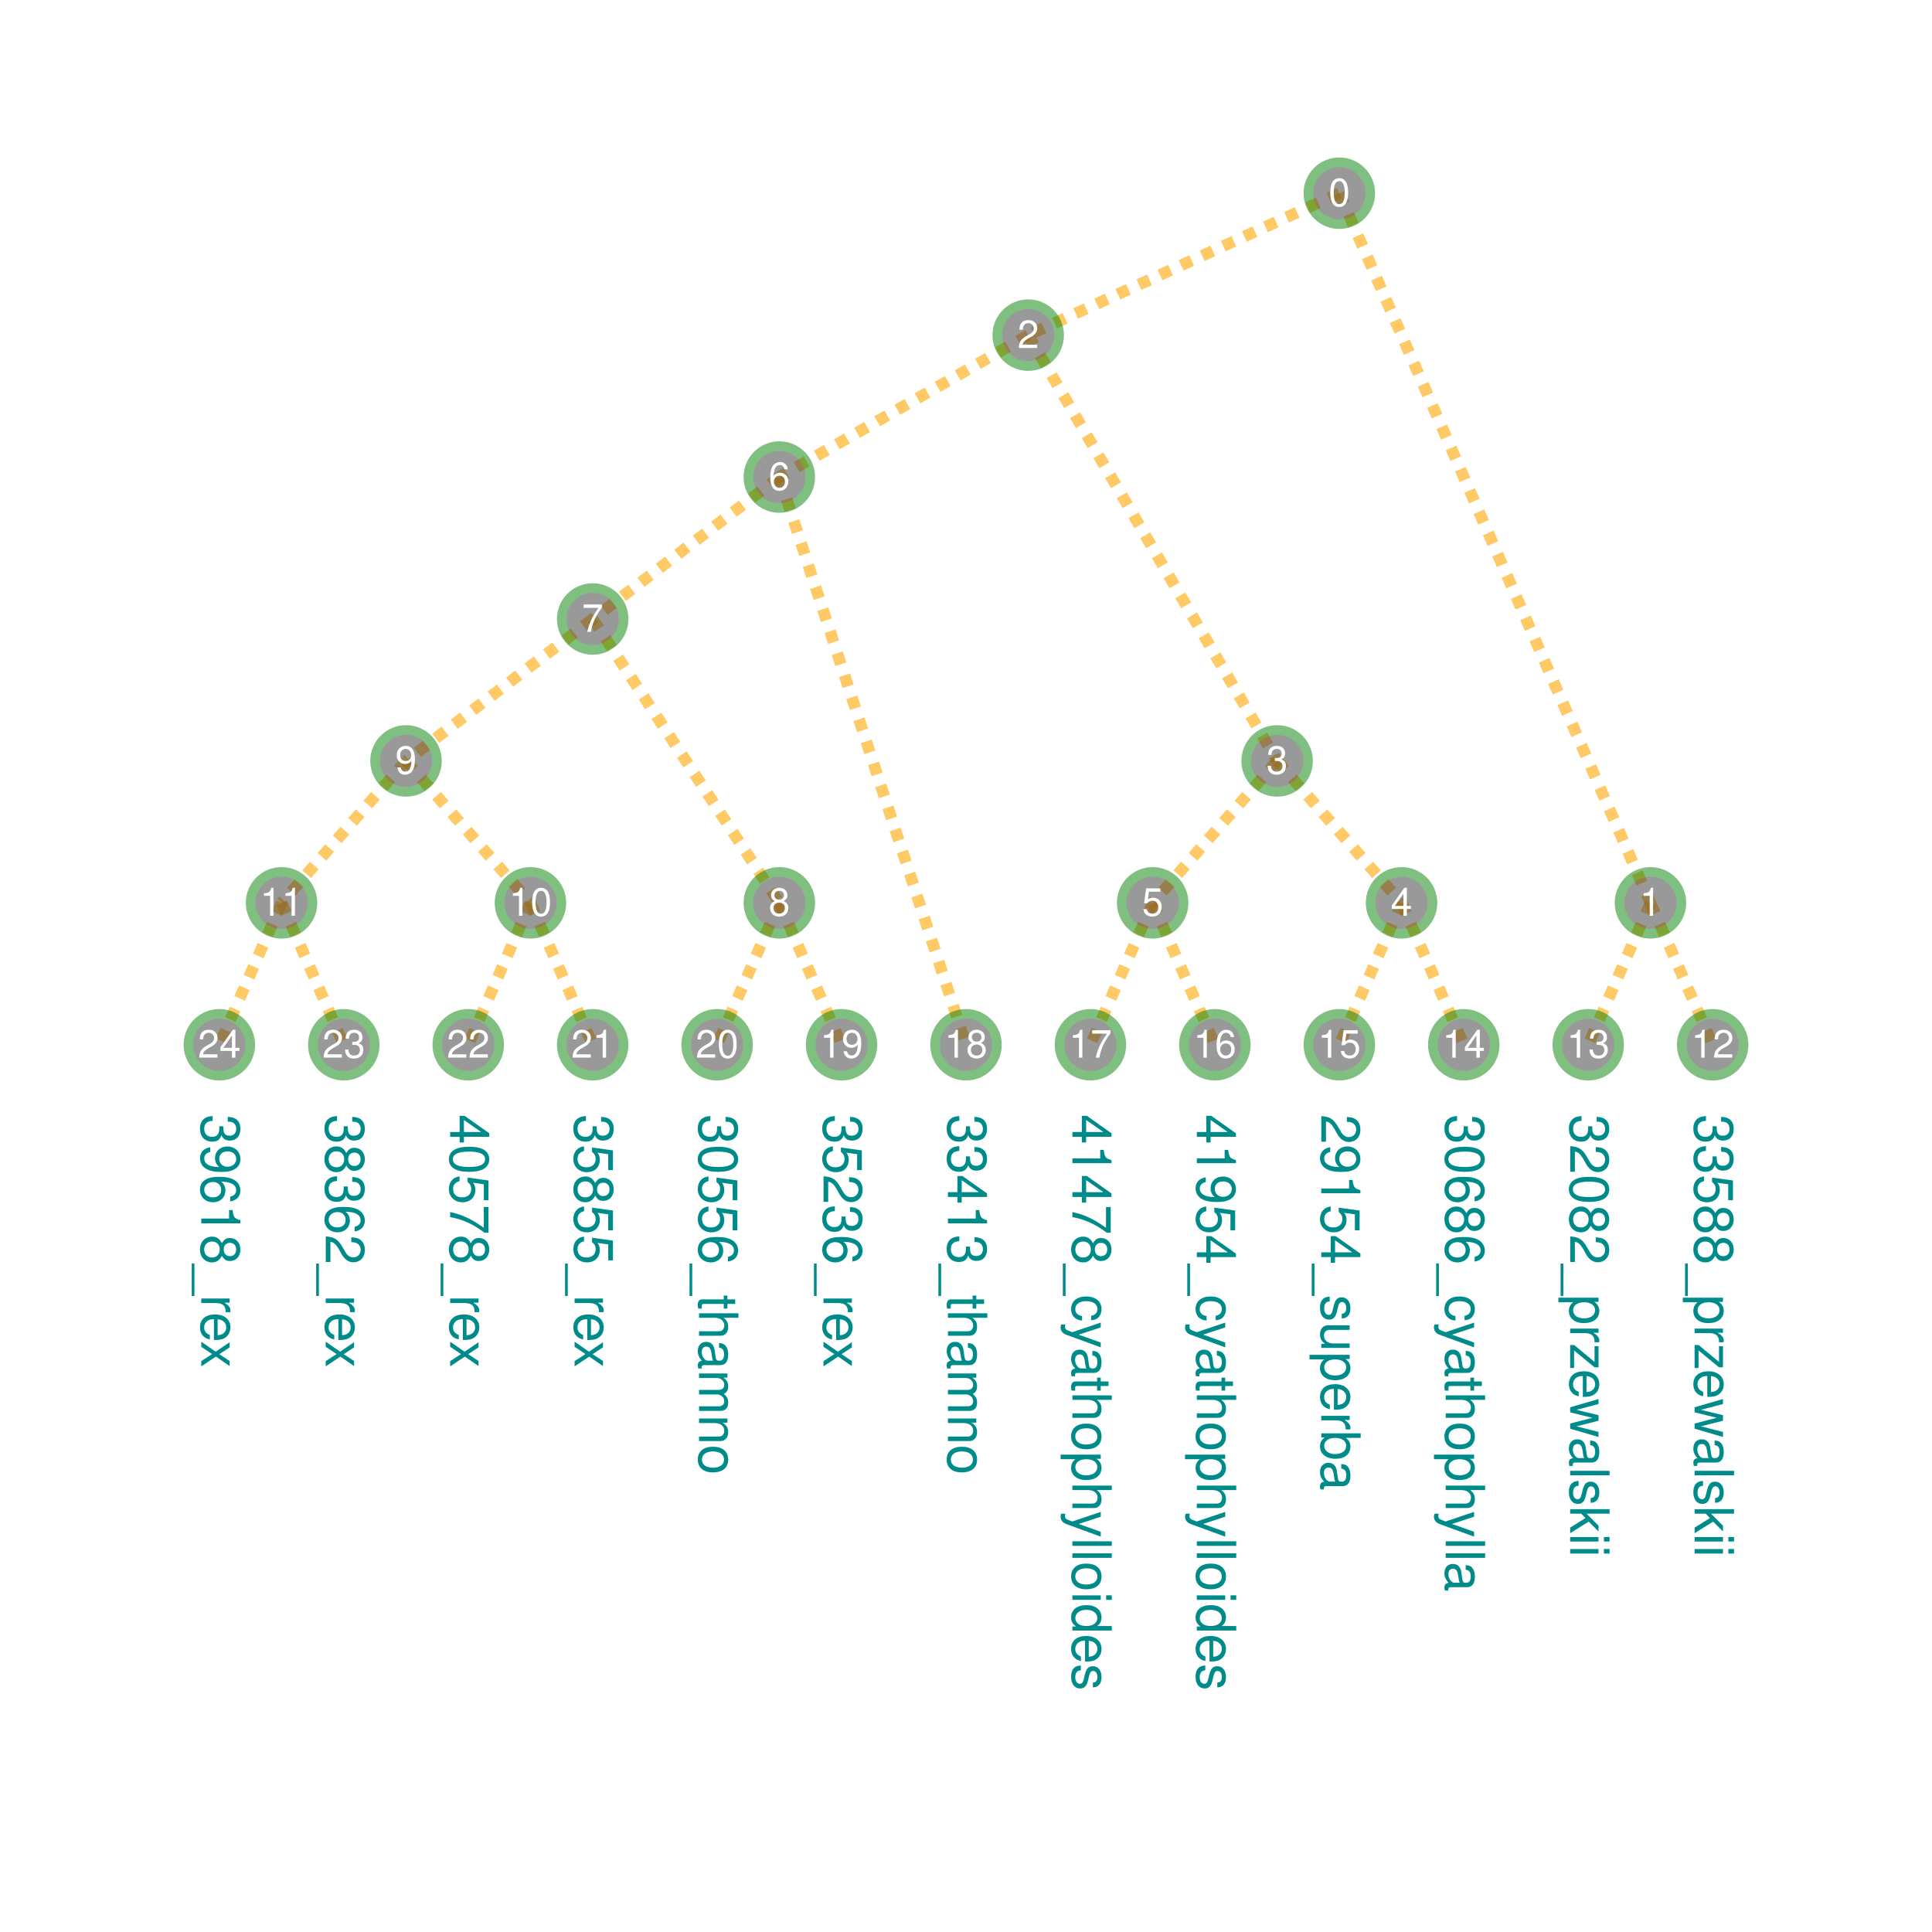
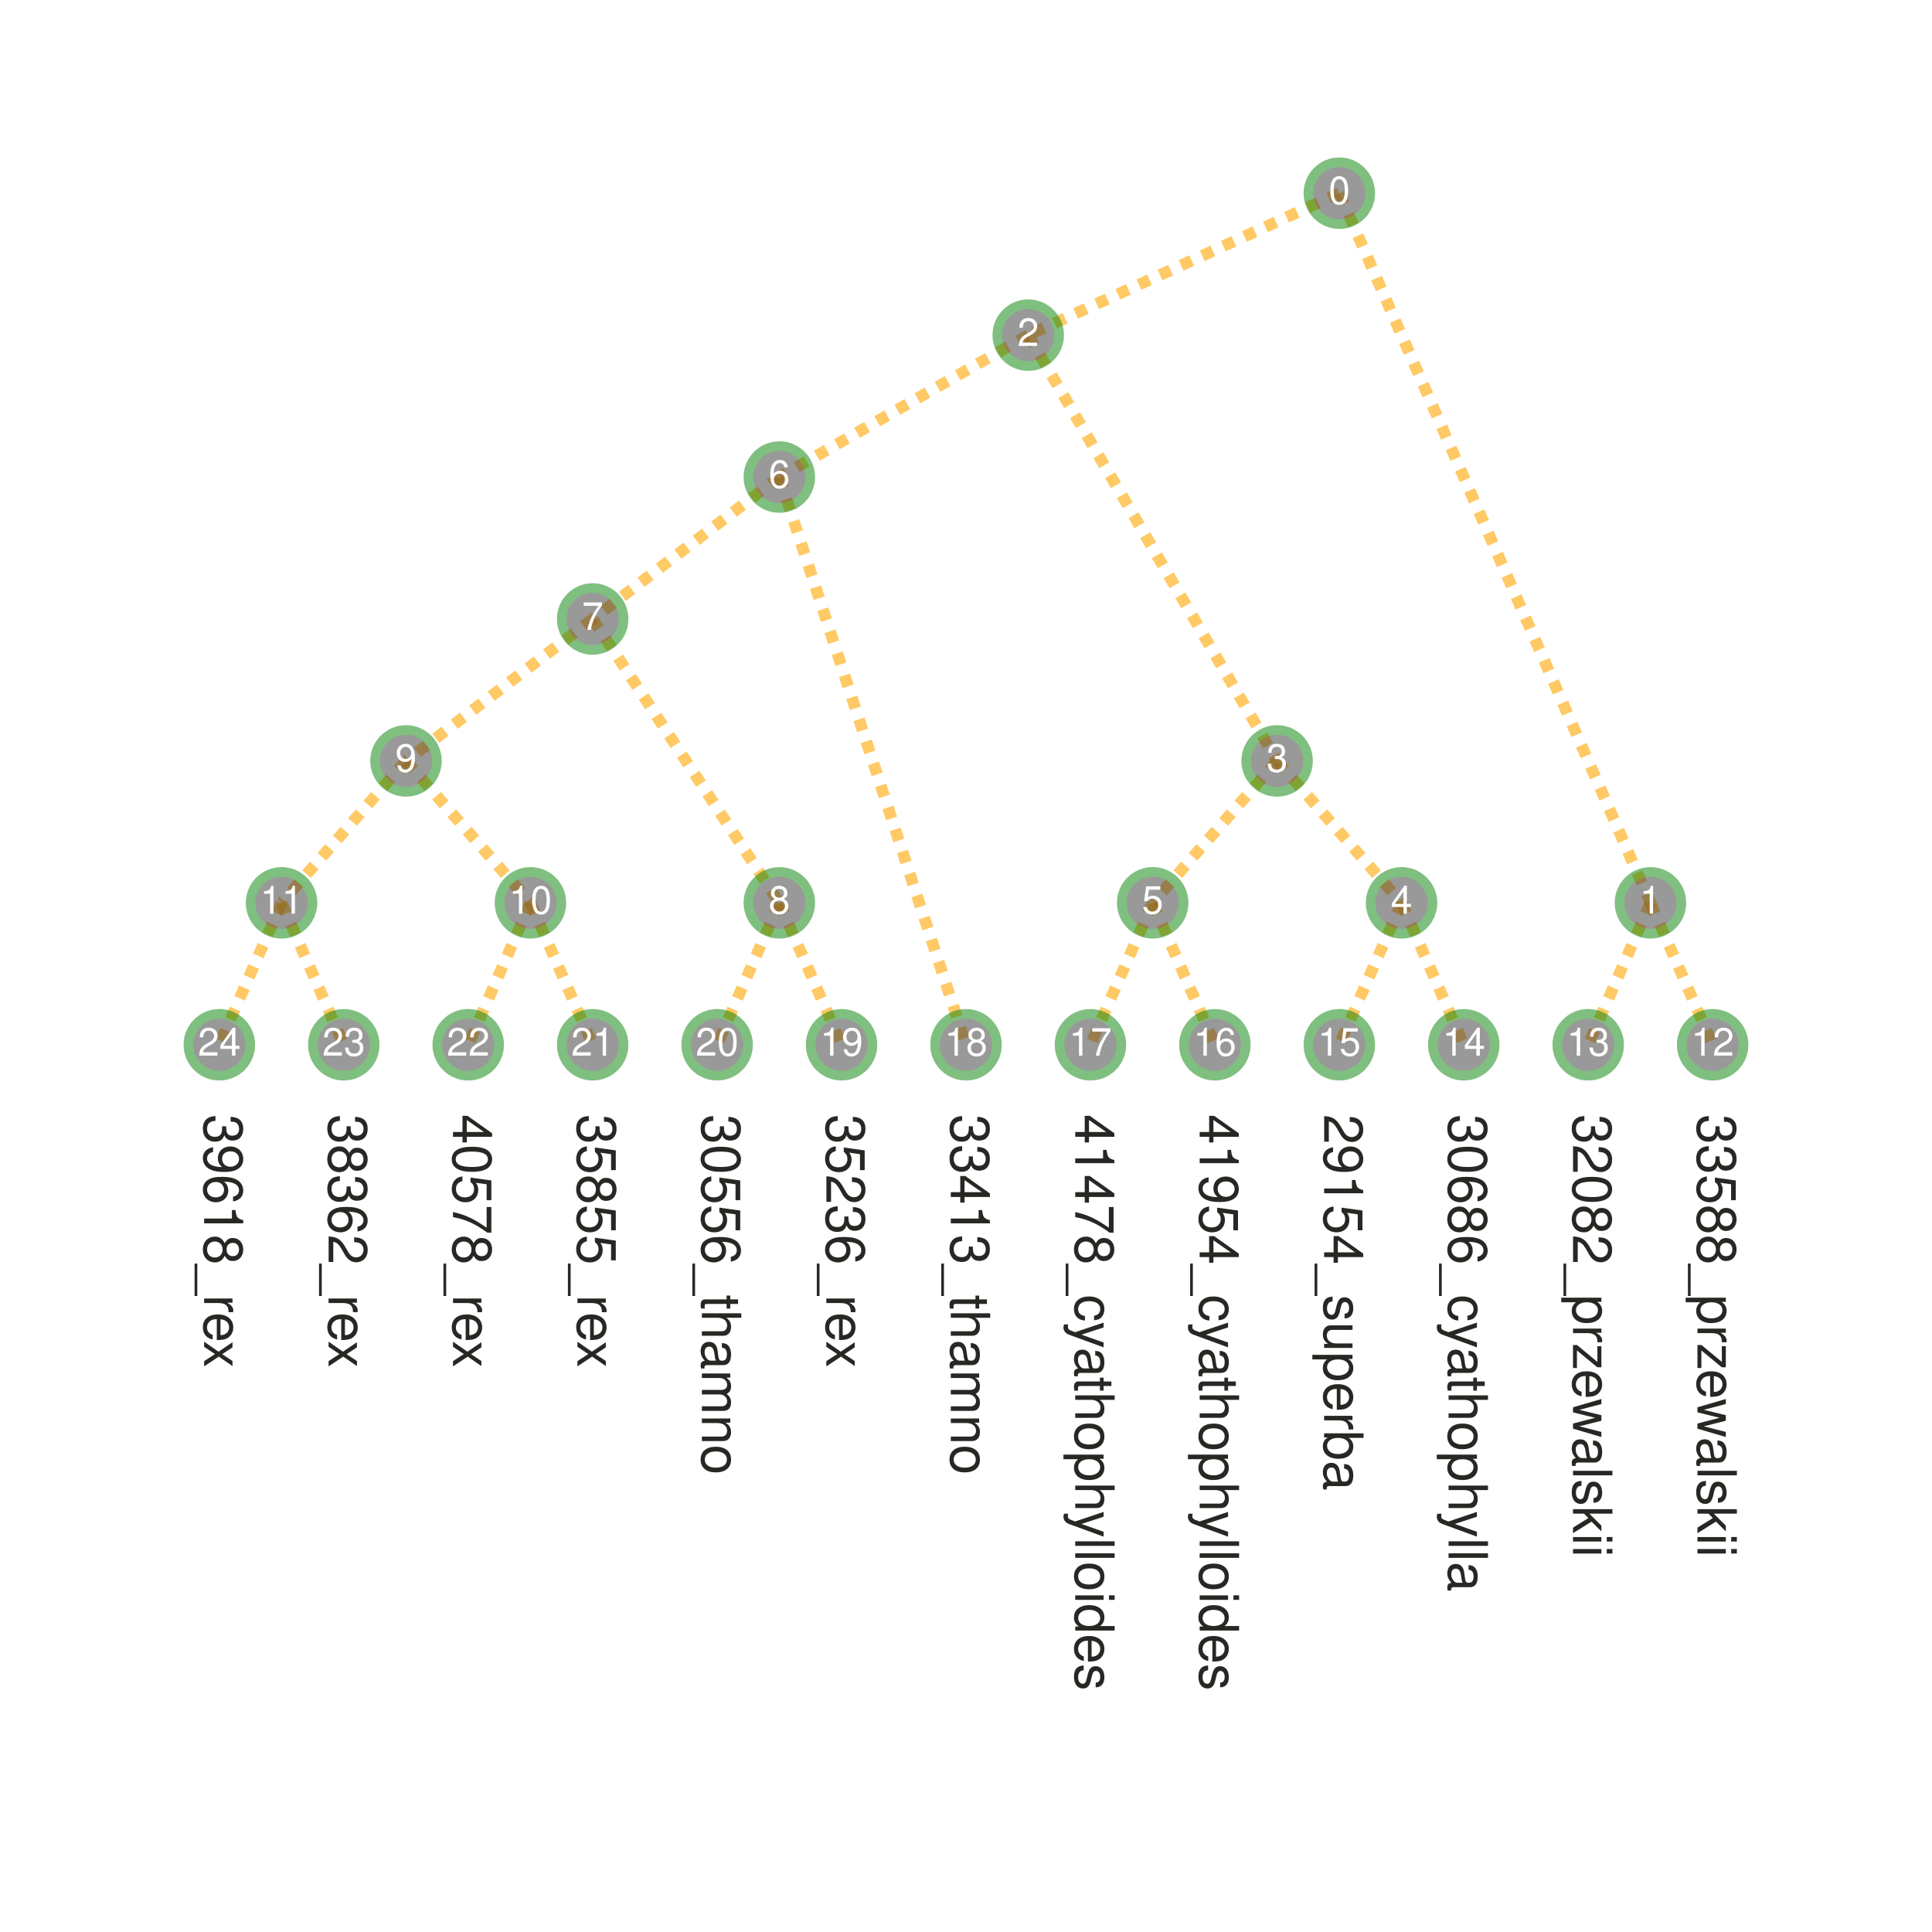
- <svg xmlns="http://www.w3.org/2000/svg" class="toyplot-canvas-Canvas" height="500.0px" id="t4f5676132d3940ae9abbe629edefe603" preserveAspectRatio="xMidYMid meet" style="background-color:transparent;fill:rgb(16.1%,15.3%,14.1%);fill-opacity:1.0;font-family:Helvetica;font-size:12px;opacity:1.0;stroke:rgb(16.1%,15.3%,14.1%);stroke-opacity:1.0;stroke-width:1.0" viewBox="0 0 500.0 500.0" width="500.0px">
-   <g class="toyplot-coordinates-Cartesian" id="t964a053c460a4c8280c3d185532a47cd">
-     <clipPath id="t2f0d55402de04ffe9d15c4ac66b941a8">
+ <svg xmlns="http://www.w3.org/2000/svg" class="toyplot-canvas-Canvas" height="500.0px" id="tda6a024bb06247b5b6b269a3a94b90dc" preserveAspectRatio="xMidYMid meet" style="background-color:transparent;fill:rgb(16.1%,15.3%,14.1%);fill-opacity:1.0;font-family:Helvetica;font-size:12px;opacity:1.0;stroke:rgb(16.1%,15.3%,14.1%);stroke-opacity:1.0;stroke-width:1.0" viewBox="0 0 500.0 500.0" width="500.0px">
+   <g class="toyplot-coordinates-Cartesian" id="t9727f0e5ef9149069e61d47101b360a4">
+     <clipPath id="te9cd9ebce43e4e86978fad9f0b60437b">
      <rect height="420.0" width="420.0" x="40.0" y="40.0" />
    </clipPath>
-     <g clip-path="url(#t2f0d55402de04ffe9d15c4ac66b941a8)">
-       <g class="toyplot-mark-Graph" id="tb5225aad3ff04fedbc532aa93afc752e">
+     <g clip-path="url(#te9cd9ebce43e4e86978fad9f0b60437b)">
+       <g class="toyplot-mark-Graph" id="tb538f015c7834d418c665e634c115823">
        <g class="toyplot-Edges">
          <path d="M 427.134 233.655 L 443.237 270.386" style="fill:none;stroke:rgb(100%,64.7%,0%);stroke-dasharray:3,3;stroke-opacity:0.6;stroke-width:3" />
          <path d="M 427.134 233.655 L 411.031 270.386" style="fill:none;stroke:rgb(100%,64.7%,0%);stroke-dasharray:3,3;stroke-opacity:0.6;stroke-width:3" />
          <path d="M 346.618 50.0 L 427.134 233.655" style="fill:none;stroke:rgb(100%,64.7%,0%);stroke-dasharray:3,3;stroke-opacity:0.6;stroke-width:3" />
          <path d="M 362.721 233.655 L 378.824 270.386" style="fill:none;stroke:rgb(100%,64.7%,0%);stroke-dasharray:3,3;stroke-opacity:0.6;stroke-width:3" />
          <path d="M 362.721 233.655 L 346.618 270.386" style="fill:none;stroke:rgb(100%,64.7%,0%);stroke-dasharray:3,3;stroke-opacity:0.6;stroke-width:3" />
          <path d="M 330.515 196.924 L 362.721 233.655" style="fill:none;stroke:rgb(100%,64.7%,0%);stroke-dasharray:3,3;stroke-opacity:0.6;stroke-width:3" />
          <path d="M 298.309 233.655 L 314.412 270.386" style="fill:none;stroke:rgb(100%,64.7%,0%);stroke-dasharray:3,3;stroke-opacity:0.6;stroke-width:3" />
          <path d="M 298.309 233.655 L 282.206 270.386" style="fill:none;stroke:rgb(100%,64.7%,0%);stroke-dasharray:3,3;stroke-opacity:0.6;stroke-width:3" />
          <path d="M 330.515 196.924 L 298.309 233.655" style="fill:none;stroke:rgb(100%,64.7%,0%);stroke-dasharray:3,3;stroke-opacity:0.6;stroke-width:3" />
          <path d="M 266.103 86.731 L 330.515 196.924" style="fill:none;stroke:rgb(100%,64.7%,0%);stroke-dasharray:3,3;stroke-opacity:0.6;stroke-width:3" />
          <path d="M 201.691 123.462 L 250.0 270.386" style="fill:none;stroke:rgb(100%,64.7%,0%);stroke-dasharray:3,3;stroke-opacity:0.6;stroke-width:3" />
          <path d="M 201.691 233.655 L 217.794 270.386" style="fill:none;stroke:rgb(100%,64.7%,0%);stroke-dasharray:3,3;stroke-opacity:0.6;stroke-width:3" />
          <path d="M 201.691 233.655 L 185.588 270.386" style="fill:none;stroke:rgb(100%,64.7%,0%);stroke-dasharray:3,3;stroke-opacity:0.6;stroke-width:3" />
          <path d="M 153.382 160.193 L 201.691 233.655" style="fill:none;stroke:rgb(100%,64.7%,0%);stroke-dasharray:3,3;stroke-opacity:0.6;stroke-width:3" />
          <path d="M 137.279 233.655 L 153.382 270.386" style="fill:none;stroke:rgb(100%,64.7%,0%);stroke-dasharray:3,3;stroke-opacity:0.6;stroke-width:3" />
          <path d="M 137.279 233.655 L 121.176 270.386" style="fill:none;stroke:rgb(100%,64.7%,0%);stroke-dasharray:3,3;stroke-opacity:0.6;stroke-width:3" />
          <path d="M 105.072 196.924 L 137.279 233.655" style="fill:none;stroke:rgb(100%,64.7%,0%);stroke-dasharray:3,3;stroke-opacity:0.6;stroke-width:3" />
          <path d="M 72.866 233.655 L 88.969 270.386" style="fill:none;stroke:rgb(100%,64.7%,0%);stroke-dasharray:3,3;stroke-opacity:0.6;stroke-width:3" />
          <path d="M 72.866 233.655 L 56.763 270.386" style="fill:none;stroke:rgb(100%,64.7%,0%);stroke-dasharray:3,3;stroke-opacity:0.6;stroke-width:3" />
          <path d="M 105.072 196.924 L 72.866 233.655" style="fill:none;stroke:rgb(100%,64.7%,0%);stroke-dasharray:3,3;stroke-opacity:0.6;stroke-width:3" />
          <path d="M 153.382 160.193 L 105.072 196.924" style="fill:none;stroke:rgb(100%,64.7%,0%);stroke-dasharray:3,3;stroke-opacity:0.6;stroke-width:3" />
          <path d="M 201.691 123.462 L 153.382 160.193" style="fill:none;stroke:rgb(100%,64.7%,0%);stroke-dasharray:3,3;stroke-opacity:0.6;stroke-width:3" />
          <path d="M 266.103 86.731 L 201.691 123.462" style="fill:none;stroke:rgb(100%,64.7%,0%);stroke-dasharray:3,3;stroke-opacity:0.6;stroke-width:3" />
          <path d="M 346.618 50.0 L 266.103 86.731" style="fill:none;stroke:rgb(100%,64.7%,0%);stroke-dasharray:3,3;stroke-opacity:0.6;stroke-width:3" />
        </g>
        <g class="toyplot-Vertices">
          <g class="toyplot-Datum" style="fill:rgb(20%,20%,20%);fill-opacity:1.0;opacity:0.5;stroke:rgb(0%,50.2%,0%);stroke-opacity:1.0;stroke-width:2.5">
            <circle cx="346.618" cy="50.0" r="8.0" />
          </g>
          <g class="toyplot-Datum" style="fill:rgb(20%,20%,20%);fill-opacity:1.0;opacity:0.5;stroke:rgb(0%,50.2%,0%);stroke-opacity:1.0;stroke-width:2.5">
            <circle cx="427.134" cy="233.655" r="8.0" />
          </g>
          <g class="toyplot-Datum" style="fill:rgb(20%,20%,20%);fill-opacity:1.0;opacity:0.5;stroke:rgb(0%,50.2%,0%);stroke-opacity:1.0;stroke-width:2.5">
            <circle cx="266.103" cy="86.731" r="8.0" />
          </g>
          <g class="toyplot-Datum" style="fill:rgb(20%,20%,20%);fill-opacity:1.0;opacity:0.5;stroke:rgb(0%,50.2%,0%);stroke-opacity:1.0;stroke-width:2.5">
            <circle cx="330.515" cy="196.924" r="8.0" />
          </g>
          <g class="toyplot-Datum" style="fill:rgb(20%,20%,20%);fill-opacity:1.0;opacity:0.5;stroke:rgb(0%,50.2%,0%);stroke-opacity:1.0;stroke-width:2.5">
            <circle cx="362.721" cy="233.655" r="8.0" />
          </g>
          <g class="toyplot-Datum" style="fill:rgb(20%,20%,20%);fill-opacity:1.0;opacity:0.5;stroke:rgb(0%,50.2%,0%);stroke-opacity:1.0;stroke-width:2.5">
            <circle cx="298.309" cy="233.655" r="8.0" />
          </g>
          <g class="toyplot-Datum" style="fill:rgb(20%,20%,20%);fill-opacity:1.0;opacity:0.5;stroke:rgb(0%,50.2%,0%);stroke-opacity:1.0;stroke-width:2.5">
            <circle cx="201.691" cy="123.462" r="8.0" />
          </g>
          <g class="toyplot-Datum" style="fill:rgb(20%,20%,20%);fill-opacity:1.0;opacity:0.5;stroke:rgb(0%,50.2%,0%);stroke-opacity:1.0;stroke-width:2.5">
            <circle cx="153.382" cy="160.193" r="8.0" />
          </g>
          <g class="toyplot-Datum" style="fill:rgb(20%,20%,20%);fill-opacity:1.0;opacity:0.5;stroke:rgb(0%,50.2%,0%);stroke-opacity:1.0;stroke-width:2.5">
            <circle cx="201.691" cy="233.655" r="8.0" />
          </g>
          <g class="toyplot-Datum" style="fill:rgb(20%,20%,20%);fill-opacity:1.0;opacity:0.5;stroke:rgb(0%,50.2%,0%);stroke-opacity:1.0;stroke-width:2.5">
            <circle cx="105.072" cy="196.924" r="8.0" />
          </g>
          <g class="toyplot-Datum" style="fill:rgb(20%,20%,20%);fill-opacity:1.0;opacity:0.5;stroke:rgb(0%,50.2%,0%);stroke-opacity:1.0;stroke-width:2.5">
            <circle cx="137.279" cy="233.655" r="8.0" />
          </g>
          <g class="toyplot-Datum" style="fill:rgb(20%,20%,20%);fill-opacity:1.0;opacity:0.5;stroke:rgb(0%,50.2%,0%);stroke-opacity:1.0;stroke-width:2.5">
            <circle cx="72.866" cy="233.655" r="8.0" />
          </g>
          <g class="toyplot-Datum" style="fill:rgb(20%,20%,20%);fill-opacity:1.0;opacity:0.5;stroke:rgb(0%,50.2%,0%);stroke-opacity:1.0;stroke-width:2.5">
            <circle cx="443.237" cy="270.386" r="8.0" />
          </g>
          <g class="toyplot-Datum" style="fill:rgb(20%,20%,20%);fill-opacity:1.0;opacity:0.5;stroke:rgb(0%,50.2%,0%);stroke-opacity:1.0;stroke-width:2.5">
            <circle cx="411.031" cy="270.386" r="8.0" />
          </g>
          <g class="toyplot-Datum" style="fill:rgb(20%,20%,20%);fill-opacity:1.0;opacity:0.5;stroke:rgb(0%,50.2%,0%);stroke-opacity:1.0;stroke-width:2.5">
            <circle cx="378.824" cy="270.386" r="8.0" />
          </g>
          <g class="toyplot-Datum" style="fill:rgb(20%,20%,20%);fill-opacity:1.0;opacity:0.5;stroke:rgb(0%,50.2%,0%);stroke-opacity:1.0;stroke-width:2.5">
            <circle cx="346.618" cy="270.386" r="8.0" />
          </g>
          <g class="toyplot-Datum" style="fill:rgb(20%,20%,20%);fill-opacity:1.0;opacity:0.5;stroke:rgb(0%,50.2%,0%);stroke-opacity:1.0;stroke-width:2.5">
            <circle cx="314.412" cy="270.386" r="8.0" />
          </g>
          <g class="toyplot-Datum" style="fill:rgb(20%,20%,20%);fill-opacity:1.0;opacity:0.5;stroke:rgb(0%,50.2%,0%);stroke-opacity:1.0;stroke-width:2.5">
            <circle cx="282.206" cy="270.386" r="8.0" />
          </g>
          <g class="toyplot-Datum" style="fill:rgb(20%,20%,20%);fill-opacity:1.0;opacity:0.5;stroke:rgb(0%,50.2%,0%);stroke-opacity:1.0;stroke-width:2.5">
            <circle cx="250" cy="270.386" r="8.0" />
          </g>
          <g class="toyplot-Datum" style="fill:rgb(20%,20%,20%);fill-opacity:1.0;opacity:0.5;stroke:rgb(0%,50.2%,0%);stroke-opacity:1.0;stroke-width:2.5">
            <circle cx="217.794" cy="270.386" r="8.0" />
          </g>
          <g class="toyplot-Datum" style="fill:rgb(20%,20%,20%);fill-opacity:1.0;opacity:0.5;stroke:rgb(0%,50.2%,0%);stroke-opacity:1.0;stroke-width:2.5">
            <circle cx="185.588" cy="270.386" r="8.0" />
          </g>
          <g class="toyplot-Datum" style="fill:rgb(20%,20%,20%);fill-opacity:1.0;opacity:0.5;stroke:rgb(0%,50.2%,0%);stroke-opacity:1.0;stroke-width:2.5">
            <circle cx="153.382" cy="270.386" r="8.0" />
          </g>
          <g class="toyplot-Datum" style="fill:rgb(20%,20%,20%);fill-opacity:1.0;opacity:0.5;stroke:rgb(0%,50.2%,0%);stroke-opacity:1.0;stroke-width:2.5">
            <circle cx="121.176" cy="270.386" r="8.0" />
          </g>
          <g class="toyplot-Datum" style="fill:rgb(20%,20%,20%);fill-opacity:1.0;opacity:0.5;stroke:rgb(0%,50.2%,0%);stroke-opacity:1.0;stroke-width:2.5">
            <circle cx="88.969" cy="270.386" r="8.0" />
          </g>
          <g class="toyplot-Datum" style="fill:rgb(20%,20%,20%);fill-opacity:1.0;opacity:0.5;stroke:rgb(0%,50.2%,0%);stroke-opacity:1.0;stroke-width:2.5">
            <circle cx="56.763" cy="270.386" r="8.0" />
          </g>
        </g>
        <g class="toyplot-Labels">
-           <text class="toyplot-Datum" style="dominant-baseline:middle;fill:rgb(100%,100%,100%);fill-opacity:1.0;font-size:10px;font-weight:normal;stroke:none;text-anchor:middle" transform="translate(346.6184,50.0)">
-             <tspan style="dominant-baseline:inherit">0</tspan>
-           </text>
-           <text class="toyplot-Datum" style="dominant-baseline:middle;fill:rgb(100%,100%,100%);fill-opacity:1.0;font-size:10px;font-weight:normal;stroke:none;text-anchor:middle" transform="translate(427.1337,233.6547)">
-             <tspan style="dominant-baseline:inherit">1</tspan>
-           </text>
-           <text class="toyplot-Datum" style="dominant-baseline:middle;fill:rgb(100%,100%,100%);fill-opacity:1.0;font-size:10px;font-weight:normal;stroke:none;text-anchor:middle" transform="translate(266.1031,86.73095)">
-             <tspan style="dominant-baseline:inherit">2</tspan>
-           </text>
-           <text class="toyplot-Datum" style="dominant-baseline:middle;fill:rgb(100%,100%,100%);fill-opacity:1.0;font-size:10px;font-weight:normal;stroke:none;text-anchor:middle" transform="translate(330.5153,196.9238)">
-             <tspan style="dominant-baseline:inherit">3</tspan>
-           </text>
-           <text class="toyplot-Datum" style="dominant-baseline:middle;fill:rgb(100%,100%,100%);fill-opacity:1.0;font-size:10px;font-weight:normal;stroke:none;text-anchor:middle" transform="translate(362.7214,233.6547)">
-             <tspan style="dominant-baseline:inherit">4</tspan>
-           </text>
-           <text class="toyplot-Datum" style="dominant-baseline:middle;fill:rgb(100%,100%,100%);fill-opacity:1.0;font-size:10px;font-weight:normal;stroke:none;text-anchor:middle" transform="translate(298.3092,233.6547)">
-             <tspan style="dominant-baseline:inherit">5</tspan>
-           </text>
-           <text class="toyplot-Datum" style="dominant-baseline:middle;fill:rgb(100%,100%,100%);fill-opacity:1.0;font-size:10px;font-weight:normal;stroke:none;text-anchor:middle" transform="translate(201.6908,123.4619)">
-             <tspan style="dominant-baseline:inherit">6</tspan>
-           </text>
-           <text class="toyplot-Datum" style="dominant-baseline:middle;fill:rgb(100%,100%,100%);fill-opacity:1.0;font-size:10px;font-weight:normal;stroke:none;text-anchor:middle" transform="translate(153.3816,160.1928)">
-             <tspan style="dominant-baseline:inherit">7</tspan>
-           </text>
-           <text class="toyplot-Datum" style="dominant-baseline:middle;fill:rgb(100%,100%,100%);fill-opacity:1.0;font-size:10px;font-weight:normal;stroke:none;text-anchor:middle" transform="translate(201.6908,233.6547)">
-             <tspan style="dominant-baseline:inherit">8</tspan>
-           </text>
-           <text class="toyplot-Datum" style="dominant-baseline:middle;fill:rgb(100%,100%,100%);fill-opacity:1.0;font-size:10px;font-weight:normal;stroke:none;text-anchor:middle" transform="translate(105.0725,196.9238)">
-             <tspan style="dominant-baseline:inherit">9</tspan>
-           </text>
-           <text class="toyplot-Datum" style="dominant-baseline:middle;fill:rgb(100%,100%,100%);fill-opacity:1.0;font-size:10px;font-weight:normal;stroke:none;text-anchor:middle" transform="translate(137.2786,233.6547)">
-             <tspan style="dominant-baseline:inherit">10</tspan>
-           </text>
-           <text class="toyplot-Datum" style="dominant-baseline:middle;fill:rgb(100%,100%,100%);fill-opacity:1.0;font-size:10px;font-weight:normal;stroke:none;text-anchor:middle" transform="translate(72.86634,233.6547)">
-             <tspan style="dominant-baseline:inherit">11</tspan>
-           </text>
-           <text class="toyplot-Datum" style="dominant-baseline:middle;fill:rgb(100%,100%,100%);fill-opacity:1.0;font-size:10px;font-weight:normal;stroke:none;text-anchor:middle" transform="translate(443.2367,270.3857)">
-             <tspan style="dominant-baseline:inherit">12</tspan>
-           </text>
-           <text class="toyplot-Datum" style="dominant-baseline:middle;fill:rgb(100%,100%,100%);fill-opacity:1.0;font-size:10px;font-weight:normal;stroke:none;text-anchor:middle" transform="translate(411.0306,270.3857)">
-             <tspan style="dominant-baseline:inherit">13</tspan>
-           </text>
-           <text class="toyplot-Datum" style="dominant-baseline:middle;fill:rgb(100%,100%,100%);fill-opacity:1.0;font-size:10px;font-weight:normal;stroke:none;text-anchor:middle" transform="translate(378.8245,270.3857)">
-             <tspan style="dominant-baseline:inherit">14</tspan>
-           </text>
-           <text class="toyplot-Datum" style="dominant-baseline:middle;fill:rgb(100%,100%,100%);fill-opacity:1.0;font-size:10px;font-weight:normal;stroke:none;text-anchor:middle" transform="translate(346.6184,270.3857)">
-             <tspan style="dominant-baseline:inherit">15</tspan>
-           </text>
-           <text class="toyplot-Datum" style="dominant-baseline:middle;fill:rgb(100%,100%,100%);fill-opacity:1.0;font-size:10px;font-weight:normal;stroke:none;text-anchor:middle" transform="translate(314.4122,270.3857)">
-             <tspan style="dominant-baseline:inherit">16</tspan>
-           </text>
-           <text class="toyplot-Datum" style="dominant-baseline:middle;fill:rgb(100%,100%,100%);fill-opacity:1.0;font-size:10px;font-weight:normal;stroke:none;text-anchor:middle" transform="translate(282.2061,270.3857)">
-             <tspan style="dominant-baseline:inherit">17</tspan>
-           </text>
-           <text class="toyplot-Datum" style="dominant-baseline:middle;fill:rgb(100%,100%,100%);fill-opacity:1.0;font-size:10px;font-weight:normal;stroke:none;text-anchor:middle" transform="translate(250,270.3857)">
-             <tspan style="dominant-baseline:inherit">18</tspan>
-           </text>
-           <text class="toyplot-Datum" style="dominant-baseline:middle;fill:rgb(100%,100%,100%);fill-opacity:1.0;font-size:10px;font-weight:normal;stroke:none;text-anchor:middle" transform="translate(217.7939,270.3857)">
-             <tspan style="dominant-baseline:inherit">19</tspan>
-           </text>
-           <text class="toyplot-Datum" style="dominant-baseline:middle;fill:rgb(100%,100%,100%);fill-opacity:1.0;font-size:10px;font-weight:normal;stroke:none;text-anchor:middle" transform="translate(185.5878,270.3857)">
-             <tspan style="dominant-baseline:inherit">20</tspan>
-           </text>
-           <text class="toyplot-Datum" style="dominant-baseline:middle;fill:rgb(100%,100%,100%);fill-opacity:1.0;font-size:10px;font-weight:normal;stroke:none;text-anchor:middle" transform="translate(153.3816,270.3857)">
-             <tspan style="dominant-baseline:inherit">21</tspan>
-           </text>
-           <text class="toyplot-Datum" style="dominant-baseline:middle;fill:rgb(100%,100%,100%);fill-opacity:1.0;font-size:10px;font-weight:normal;stroke:none;text-anchor:middle" transform="translate(121.1755,270.3857)">
-             <tspan style="dominant-baseline:inherit">22</tspan>
-           </text>
-           <text class="toyplot-Datum" style="dominant-baseline:middle;fill:rgb(100%,100%,100%);fill-opacity:1.0;font-size:10px;font-weight:normal;stroke:none;text-anchor:middle" transform="translate(88.9694,270.3857)">
-             <tspan style="dominant-baseline:inherit">23</tspan>
-           </text>
-           <text class="toyplot-Datum" style="dominant-baseline:middle;fill:rgb(100%,100%,100%);fill-opacity:1.0;font-size:10px;font-weight:normal;stroke:none;text-anchor:middle" transform="translate(56.76329,270.3857)">
-             <tspan style="dominant-baseline:inherit">24</tspan>
+           <text class="toyplot-Datum" style="fill:rgb(100%,100%,100%);fill-opacity:1.0;font-weight:normal;stroke:none;text-anchor:middle" transform="translate(346.6184,50.0)translate(0,2.8125)">
+             <tspan style="font-size:10.0px">0</tspan>
+           </text>
+           <text class="toyplot-Datum" style="fill:rgb(100%,100%,100%);fill-opacity:1.0;font-weight:normal;stroke:none;text-anchor:middle" transform="translate(427.1337,233.6547)translate(0,2.8125)">
+             <tspan style="font-size:10.0px">1</tspan>
+           </text>
+           <text class="toyplot-Datum" style="fill:rgb(100%,100%,100%);fill-opacity:1.0;font-weight:normal;stroke:none;text-anchor:middle" transform="translate(266.1031,86.73095)translate(0,2.8125)">
+             <tspan style="font-size:10.0px">2</tspan>
+           </text>
+           <text class="toyplot-Datum" style="fill:rgb(100%,100%,100%);fill-opacity:1.0;font-weight:normal;stroke:none;text-anchor:middle" transform="translate(330.5153,196.9238)translate(0,2.8125)">
+             <tspan style="font-size:10.0px">3</tspan>
+           </text>
+           <text class="toyplot-Datum" style="fill:rgb(100%,100%,100%);fill-opacity:1.0;font-weight:normal;stroke:none;text-anchor:middle" transform="translate(362.7214,233.6547)translate(0,2.8125)">
+             <tspan style="font-size:10.0px">4</tspan>
+           </text>
+           <text class="toyplot-Datum" style="fill:rgb(100%,100%,100%);fill-opacity:1.0;font-weight:normal;stroke:none;text-anchor:middle" transform="translate(298.3092,233.6547)translate(0,2.8125)">
+             <tspan style="font-size:10.0px">5</tspan>
+           </text>
+           <text class="toyplot-Datum" style="fill:rgb(100%,100%,100%);fill-opacity:1.0;font-weight:normal;stroke:none;text-anchor:middle" transform="translate(201.6908,123.4619)translate(0,2.8125)">
+             <tspan style="font-size:10.0px">6</tspan>
+           </text>
+           <text class="toyplot-Datum" style="fill:rgb(100%,100%,100%);fill-opacity:1.0;font-weight:normal;stroke:none;text-anchor:middle" transform="translate(153.3816,160.1928)translate(0,2.8125)">
+             <tspan style="font-size:10.0px">7</tspan>
+           </text>
+           <text class="toyplot-Datum" style="fill:rgb(100%,100%,100%);fill-opacity:1.0;font-weight:normal;stroke:none;text-anchor:middle" transform="translate(201.6908,233.6547)translate(0,2.8125)">
+             <tspan style="font-size:10.0px">8</tspan>
+           </text>
+           <text class="toyplot-Datum" style="fill:rgb(100%,100%,100%);fill-opacity:1.0;font-weight:normal;stroke:none;text-anchor:middle" transform="translate(105.0725,196.9238)translate(0,2.8125)">
+             <tspan style="font-size:10.0px">9</tspan>
+           </text>
+           <text class="toyplot-Datum" style="fill:rgb(100%,100%,100%);fill-opacity:1.0;font-weight:normal;stroke:none;text-anchor:middle" transform="translate(137.2786,233.6547)translate(0,2.8125)">
+             <tspan style="font-size:10.0px">10</tspan>
+           </text>
+           <text class="toyplot-Datum" style="fill:rgb(100%,100%,100%);fill-opacity:1.0;font-weight:normal;stroke:none;text-anchor:middle" transform="translate(72.86634,233.6547)translate(0,2.8125)">
+             <tspan style="font-size:10.0px">11</tspan>
+           </text>
+           <text class="toyplot-Datum" style="fill:rgb(100%,100%,100%);fill-opacity:1.0;font-weight:normal;stroke:none;text-anchor:middle" transform="translate(443.2367,270.3857)translate(0,2.8125)">
+             <tspan style="font-size:10.0px">12</tspan>
+           </text>
+           <text class="toyplot-Datum" style="fill:rgb(100%,100%,100%);fill-opacity:1.0;font-weight:normal;stroke:none;text-anchor:middle" transform="translate(411.0306,270.3857)translate(0,2.8125)">
+             <tspan style="font-size:10.0px">13</tspan>
+           </text>
+           <text class="toyplot-Datum" style="fill:rgb(100%,100%,100%);fill-opacity:1.0;font-weight:normal;stroke:none;text-anchor:middle" transform="translate(378.8245,270.3857)translate(0,2.8125)">
+             <tspan style="font-size:10.0px">14</tspan>
+           </text>
+           <text class="toyplot-Datum" style="fill:rgb(100%,100%,100%);fill-opacity:1.0;font-weight:normal;stroke:none;text-anchor:middle" transform="translate(346.6184,270.3857)translate(0,2.8125)">
+             <tspan style="font-size:10.0px">15</tspan>
+           </text>
+           <text class="toyplot-Datum" style="fill:rgb(100%,100%,100%);fill-opacity:1.0;font-weight:normal;stroke:none;text-anchor:middle" transform="translate(314.4122,270.3857)translate(0,2.8125)">
+             <tspan style="font-size:10.0px">16</tspan>
+           </text>
+           <text class="toyplot-Datum" style="fill:rgb(100%,100%,100%);fill-opacity:1.0;font-weight:normal;stroke:none;text-anchor:middle" transform="translate(282.2061,270.3857)translate(0,2.8125)">
+             <tspan style="font-size:10.0px">17</tspan>
+           </text>
+           <text class="toyplot-Datum" style="fill:rgb(100%,100%,100%);fill-opacity:1.0;font-weight:normal;stroke:none;text-anchor:middle" transform="translate(250,270.3857)translate(0,2.8125)">
+             <tspan style="font-size:10.0px">18</tspan>
+           </text>
+           <text class="toyplot-Datum" style="fill:rgb(100%,100%,100%);fill-opacity:1.0;font-weight:normal;stroke:none;text-anchor:middle" transform="translate(217.7939,270.3857)translate(0,2.8125)">
+             <tspan style="font-size:10.0px">19</tspan>
+           </text>
+           <text class="toyplot-Datum" style="fill:rgb(100%,100%,100%);fill-opacity:1.0;font-weight:normal;stroke:none;text-anchor:middle" transform="translate(185.5878,270.3857)translate(0,2.8125)">
+             <tspan style="font-size:10.0px">20</tspan>
+           </text>
+           <text class="toyplot-Datum" style="fill:rgb(100%,100%,100%);fill-opacity:1.0;font-weight:normal;stroke:none;text-anchor:middle" transform="translate(153.3816,270.3857)translate(0,2.8125)">
+             <tspan style="font-size:10.0px">21</tspan>
+           </text>
+           <text class="toyplot-Datum" style="fill:rgb(100%,100%,100%);fill-opacity:1.0;font-weight:normal;stroke:none;text-anchor:middle" transform="translate(121.1755,270.3857)translate(0,2.8125)">
+             <tspan style="font-size:10.0px">22</tspan>
+           </text>
+           <text class="toyplot-Datum" style="fill:rgb(100%,100%,100%);fill-opacity:1.0;font-weight:normal;stroke:none;text-anchor:middle" transform="translate(88.9694,270.3857)translate(0,2.8125)">
+             <tspan style="font-size:10.0px">23</tspan>
+           </text>
+           <text class="toyplot-Datum" style="fill:rgb(100%,100%,100%);fill-opacity:1.0;font-weight:normal;stroke:none;text-anchor:middle" transform="translate(56.76329,270.3857)translate(0,2.8125)">
+             <tspan style="font-size:10.0px">24</tspan>
          </text>
        </g>
      </g>
-       <g class="toyplot-mark-Text" id="ta7b1b84552e4467f9f870846248d5610" style="-toyplot-anchor-shift:18px;alignment-baseline:middle;fill:rgb(0%,54.5%,54.5%);fill-opacity:1.0;font-size:14px;font-weight:normal;stroke:none;text-anchor:start">
+       <g class="toyplot-mark-Text" id="t0fcea86bed6644a18c0f417d192d112c" style="-toyplot-anchor-shift:18px;alignment-baseline:middle;font-size:14px;font-weight:normal;stroke:none;text-anchor:start">
        <g class="toyplot-Series">
-           <text class="toyplot-Datum" style="dominant-baseline:middle;fill:rgb(0%,54.5%,54.5%);fill-opacity:1.0;font-size:14px;font-weight:normal;opacity:1.0;stroke:none;text-anchor:start" transform="translate(443.2367,270.3857)rotate(90.0)translate(18.0,0)">
-             <tspan style="dominant-baseline:inherit">33588_przewalskii</tspan>
-           </text>
-           <text class="toyplot-Datum" style="dominant-baseline:middle;fill:rgb(0%,54.5%,54.5%);fill-opacity:1.0;font-size:14px;font-weight:normal;opacity:1.0;stroke:none;text-anchor:start" transform="translate(411.0306,270.3857)rotate(90.0)translate(18.0,0)">
-             <tspan style="dominant-baseline:inherit">32082_przewalskii</tspan>
-           </text>
-           <text class="toyplot-Datum" style="dominant-baseline:middle;fill:rgb(0%,54.5%,54.5%);fill-opacity:1.0;font-size:14px;font-weight:normal;opacity:1.0;stroke:none;text-anchor:start" transform="translate(378.8245,270.3857)rotate(90.0)translate(18.0,0)">
-             <tspan style="dominant-baseline:inherit">30686_cyathophylla</tspan>
-           </text>
-           <text class="toyplot-Datum" style="dominant-baseline:middle;fill:rgb(0%,54.5%,54.5%);fill-opacity:1.0;font-size:14px;font-weight:normal;opacity:1.0;stroke:none;text-anchor:start" transform="translate(346.6184,270.3857)rotate(90.0)translate(18.0,0)">
-             <tspan style="dominant-baseline:inherit">29154_superba</tspan>
-           </text>
-           <text class="toyplot-Datum" style="dominant-baseline:middle;fill:rgb(0%,54.5%,54.5%);fill-opacity:1.0;font-size:14px;font-weight:normal;opacity:1.0;stroke:none;text-anchor:start" transform="translate(314.4122,270.3857)rotate(90.0)translate(18.0,0)">
-             <tspan style="dominant-baseline:inherit">41954_cyathophylloides</tspan>
-           </text>
-           <text class="toyplot-Datum" style="dominant-baseline:middle;fill:rgb(0%,54.5%,54.5%);fill-opacity:1.0;font-size:14px;font-weight:normal;opacity:1.0;stroke:none;text-anchor:start" transform="translate(282.2061,270.3857)rotate(90.0)translate(18.0,0)">
-             <tspan style="dominant-baseline:inherit">41478_cyathophylloides</tspan>
-           </text>
-           <text class="toyplot-Datum" style="dominant-baseline:middle;fill:rgb(0%,54.5%,54.5%);fill-opacity:1.0;font-size:14px;font-weight:normal;opacity:1.0;stroke:none;text-anchor:start" transform="translate(250,270.3857)rotate(90.0)translate(18.0,0)">
-             <tspan style="dominant-baseline:inherit">33413_thamno</tspan>
-           </text>
-           <text class="toyplot-Datum" style="dominant-baseline:middle;fill:rgb(0%,54.5%,54.5%);fill-opacity:1.0;font-size:14px;font-weight:normal;opacity:1.0;stroke:none;text-anchor:start" transform="translate(217.7939,270.3857)rotate(90.0)translate(18.0,0)">
-             <tspan style="dominant-baseline:inherit">35236_rex</tspan>
-           </text>
-           <text class="toyplot-Datum" style="dominant-baseline:middle;fill:rgb(0%,54.5%,54.5%);fill-opacity:1.0;font-size:14px;font-weight:normal;opacity:1.0;stroke:none;text-anchor:start" transform="translate(185.5878,270.3857)rotate(90.0)translate(18.0,0)">
-             <tspan style="dominant-baseline:inherit">30556_thamno</tspan>
-           </text>
-           <text class="toyplot-Datum" style="dominant-baseline:middle;fill:rgb(0%,54.5%,54.5%);fill-opacity:1.0;font-size:14px;font-weight:normal;opacity:1.0;stroke:none;text-anchor:start" transform="translate(153.3816,270.3857)rotate(90.0)translate(18.0,0)">
-             <tspan style="dominant-baseline:inherit">35855_rex</tspan>
-           </text>
-           <text class="toyplot-Datum" style="dominant-baseline:middle;fill:rgb(0%,54.5%,54.5%);fill-opacity:1.0;font-size:14px;font-weight:normal;opacity:1.0;stroke:none;text-anchor:start" transform="translate(121.1755,270.3857)rotate(90.0)translate(18.0,0)">
-             <tspan style="dominant-baseline:inherit">40578_rex</tspan>
-           </text>
-           <text class="toyplot-Datum" style="dominant-baseline:middle;fill:rgb(0%,54.5%,54.5%);fill-opacity:1.0;font-size:14px;font-weight:normal;opacity:1.0;stroke:none;text-anchor:start" transform="translate(88.9694,270.3857)rotate(90.0)translate(18.0,0)">
-             <tspan style="dominant-baseline:inherit">38362_rex</tspan>
-           </text>
-           <text class="toyplot-Datum" style="dominant-baseline:middle;fill:rgb(0%,54.5%,54.5%);fill-opacity:1.0;font-size:14px;font-weight:normal;opacity:1.0;stroke:none;text-anchor:start" transform="translate(56.76329,270.3857)rotate(90.0)translate(18.0,0)">
-             <tspan style="dominant-baseline:inherit">39618_rex</tspan>
+           <text class="toyplot-Datum" style="fill:rgb(16.1%,15.3%,14.1%);fill-opacity:1.0;font-weight:normal;opacity:1.0;stroke:none;text-anchor:start" transform="translate(443.2367,270.3857)rotate(90.0)translate(18.0,3.9375)">
+             <tspan style="font-size:14.0px">33588_przewalskii</tspan>
+           </text>
+           <text class="toyplot-Datum" style="fill:rgb(16.1%,15.3%,14.1%);fill-opacity:1.0;font-weight:normal;opacity:1.0;stroke:none;text-anchor:start" transform="translate(411.0306,270.3857)rotate(90.0)translate(18.0,3.9375)">
+             <tspan style="font-size:14.0px">32082_przewalskii</tspan>
+           </text>
+           <text class="toyplot-Datum" style="fill:rgb(16.1%,15.3%,14.1%);fill-opacity:1.0;font-weight:normal;opacity:1.0;stroke:none;text-anchor:start" transform="translate(378.8245,270.3857)rotate(90.0)translate(18.0,3.9375)">
+             <tspan style="font-size:14.0px">30686_cyathophylla</tspan>
+           </text>
+           <text class="toyplot-Datum" style="fill:rgb(16.1%,15.3%,14.1%);fill-opacity:1.0;font-weight:normal;opacity:1.0;stroke:none;text-anchor:start" transform="translate(346.6184,270.3857)rotate(90.0)translate(18.0,3.9375)">
+             <tspan style="font-size:14.0px">29154_superba</tspan>
+           </text>
+           <text class="toyplot-Datum" style="fill:rgb(16.1%,15.3%,14.1%);fill-opacity:1.0;font-weight:normal;opacity:1.0;stroke:none;text-anchor:start" transform="translate(314.4122,270.3857)rotate(90.0)translate(18.0,3.9375)">
+             <tspan style="font-size:14.0px">41954_cyathophylloides</tspan>
+           </text>
+           <text class="toyplot-Datum" style="fill:rgb(16.1%,15.3%,14.1%);fill-opacity:1.0;font-weight:normal;opacity:1.0;stroke:none;text-anchor:start" transform="translate(282.2061,270.3857)rotate(90.0)translate(18.0,3.9375)">
+             <tspan style="font-size:14.0px">41478_cyathophylloides</tspan>
+           </text>
+           <text class="toyplot-Datum" style="fill:rgb(16.1%,15.3%,14.1%);fill-opacity:1.0;font-weight:normal;opacity:1.0;stroke:none;text-anchor:start" transform="translate(250,270.3857)rotate(90.0)translate(18.0,3.9375)">
+             <tspan style="font-size:14.0px">33413_thamno</tspan>
+           </text>
+           <text class="toyplot-Datum" style="fill:rgb(16.1%,15.3%,14.1%);fill-opacity:1.0;font-weight:normal;opacity:1.0;stroke:none;text-anchor:start" transform="translate(217.7939,270.3857)rotate(90.0)translate(18.0,3.9375)">
+             <tspan style="font-size:14.0px">35236_rex</tspan>
+           </text>
+           <text class="toyplot-Datum" style="fill:rgb(16.1%,15.3%,14.1%);fill-opacity:1.0;font-weight:normal;opacity:1.0;stroke:none;text-anchor:start" transform="translate(185.5878,270.3857)rotate(90.0)translate(18.0,3.9375)">
+             <tspan style="font-size:14.0px">30556_thamno</tspan>
+           </text>
+           <text class="toyplot-Datum" style="fill:rgb(16.1%,15.3%,14.1%);fill-opacity:1.0;font-weight:normal;opacity:1.0;stroke:none;text-anchor:start" transform="translate(153.3816,270.3857)rotate(90.0)translate(18.0,3.9375)">
+             <tspan style="font-size:14.0px">35855_rex</tspan>
+           </text>
+           <text class="toyplot-Datum" style="fill:rgb(16.1%,15.3%,14.1%);fill-opacity:1.0;font-weight:normal;opacity:1.0;stroke:none;text-anchor:start" transform="translate(121.1755,270.3857)rotate(90.0)translate(18.0,3.9375)">
+             <tspan style="font-size:14.0px">40578_rex</tspan>
+           </text>
+           <text class="toyplot-Datum" style="fill:rgb(16.1%,15.3%,14.1%);fill-opacity:1.0;font-weight:normal;opacity:1.0;stroke:none;text-anchor:start" transform="translate(88.9694,270.3857)rotate(90.0)translate(18.0,3.9375)">
+             <tspan style="font-size:14.0px">38362_rex</tspan>
+           </text>
+           <text class="toyplot-Datum" style="fill:rgb(16.1%,15.3%,14.1%);fill-opacity:1.0;font-weight:normal;opacity:1.0;stroke:none;text-anchor:start" transform="translate(56.76329,270.3857)rotate(90.0)translate(18.0,3.9375)">
+             <tspan style="font-size:14.0px">39618_rex</tspan>
          </text>
        </g>
      </g>
    </g>
  </g>
</svg>
